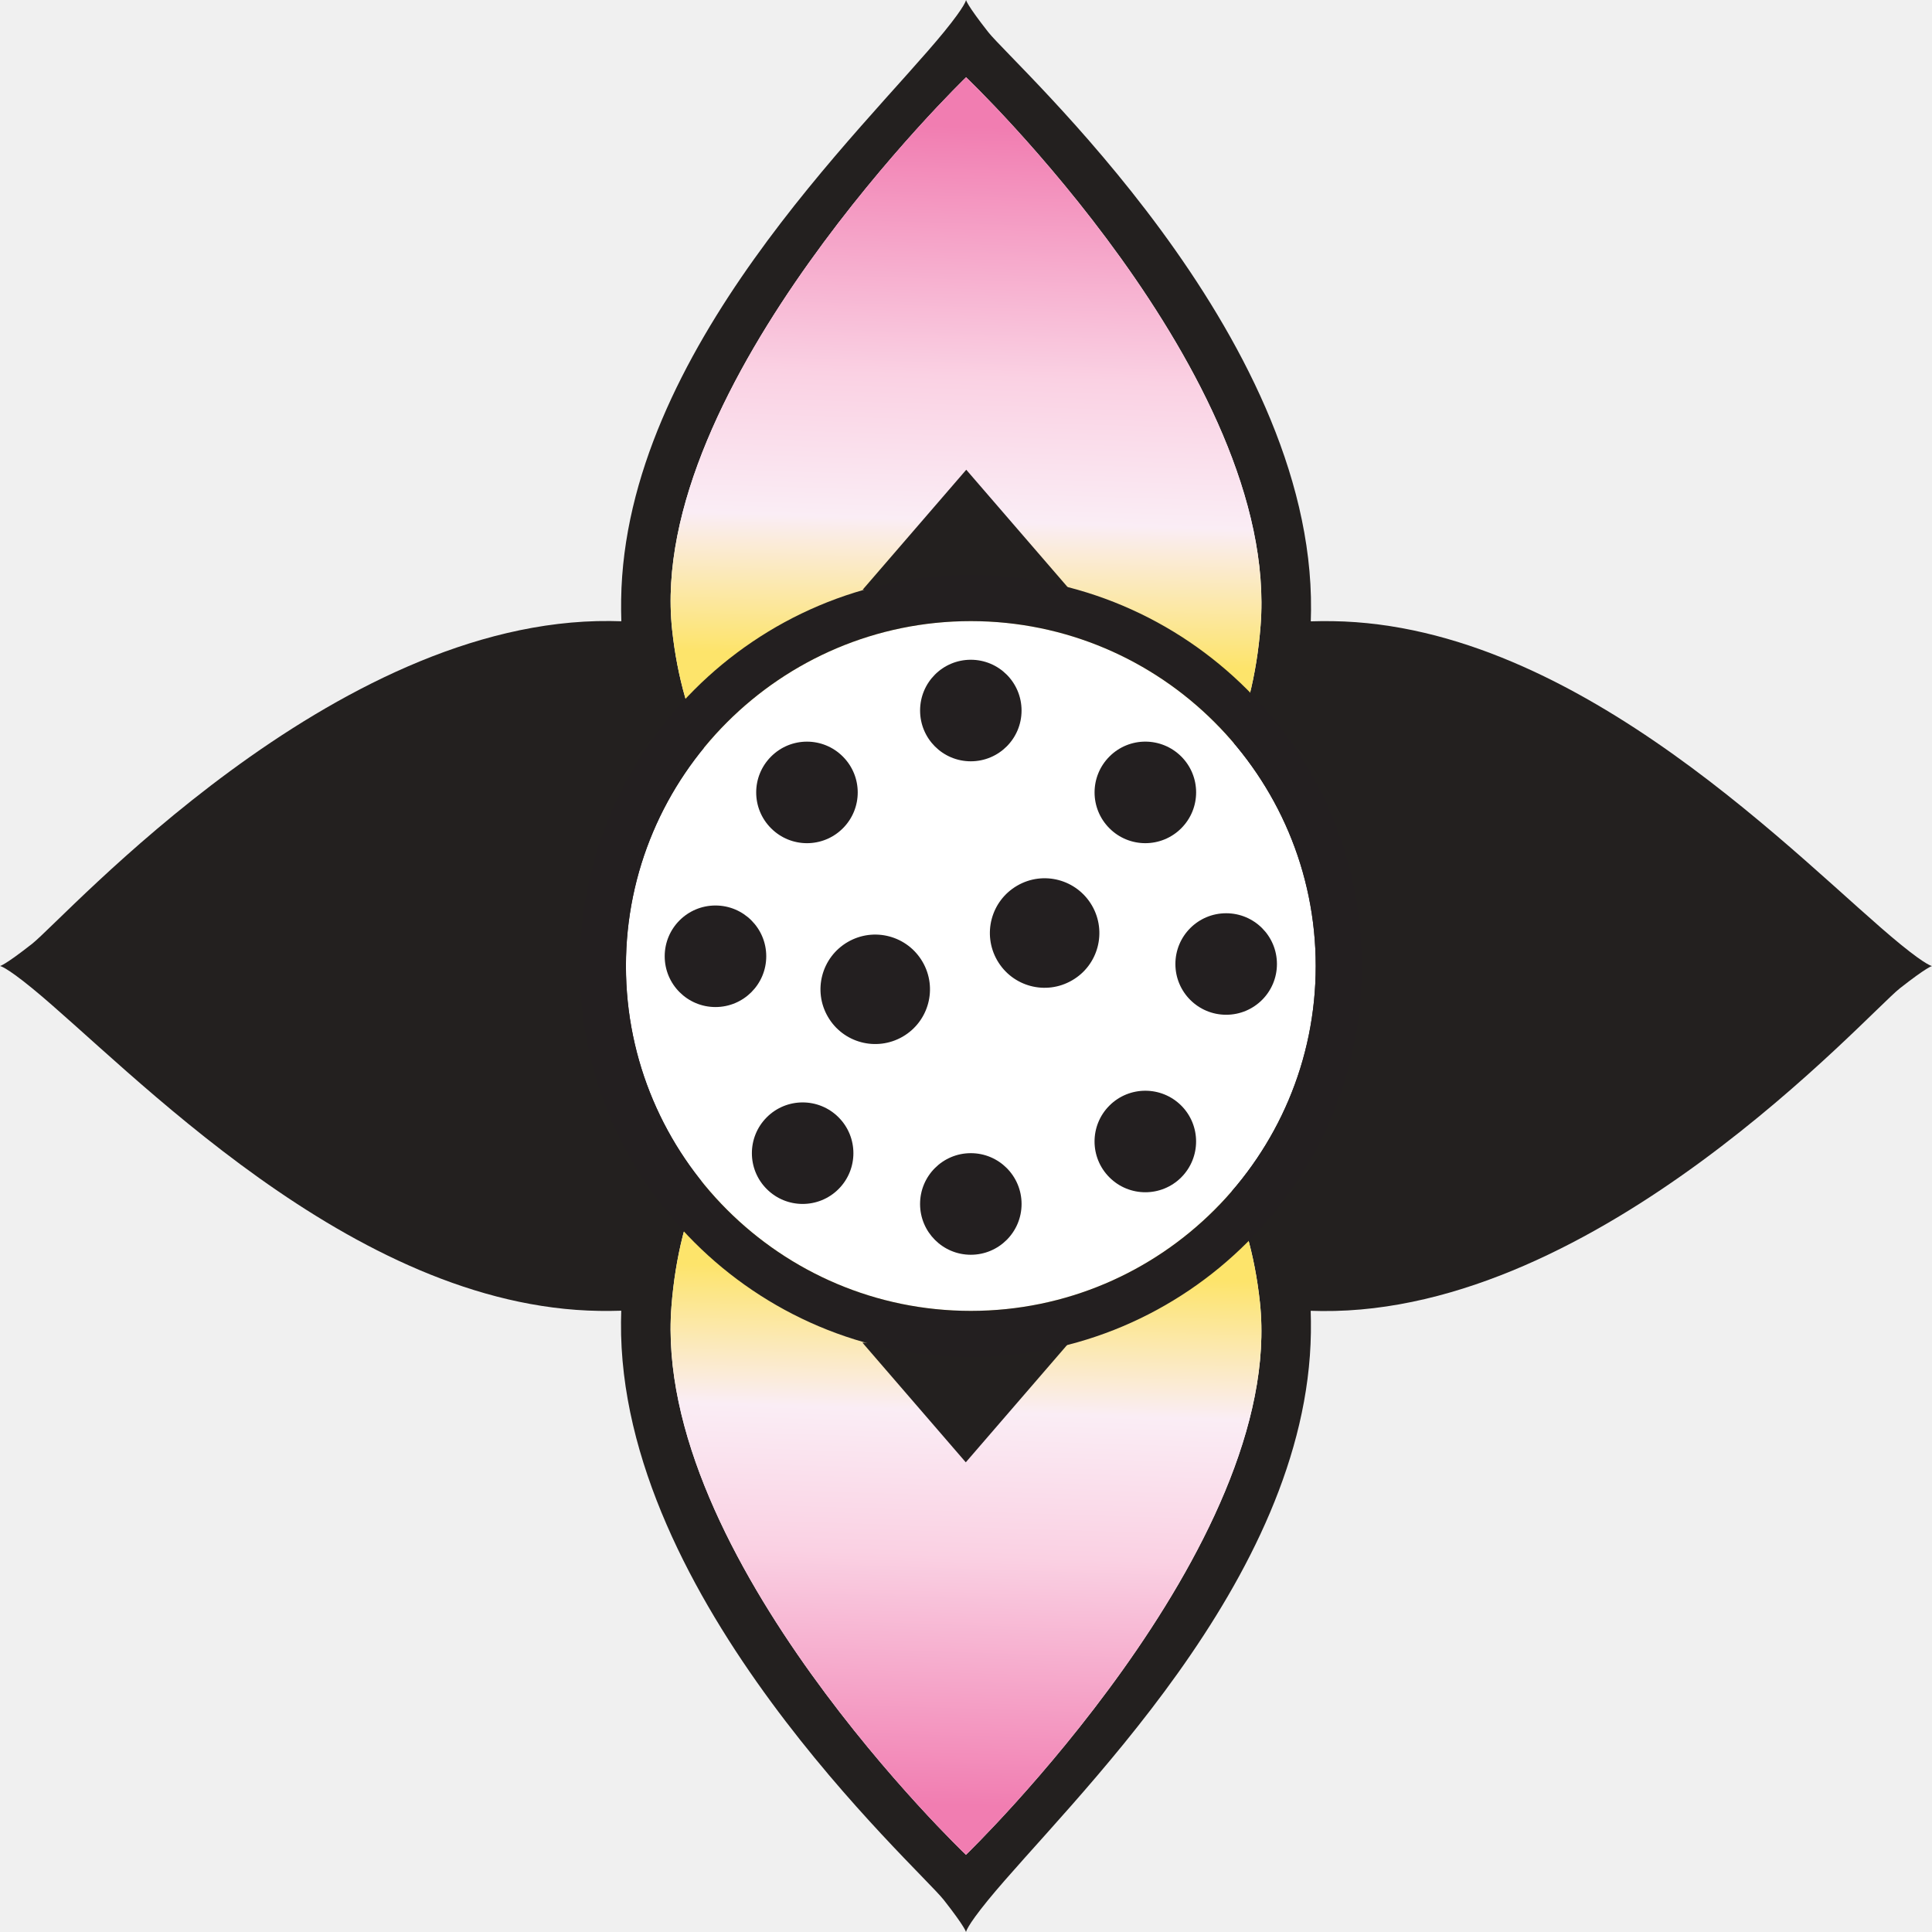
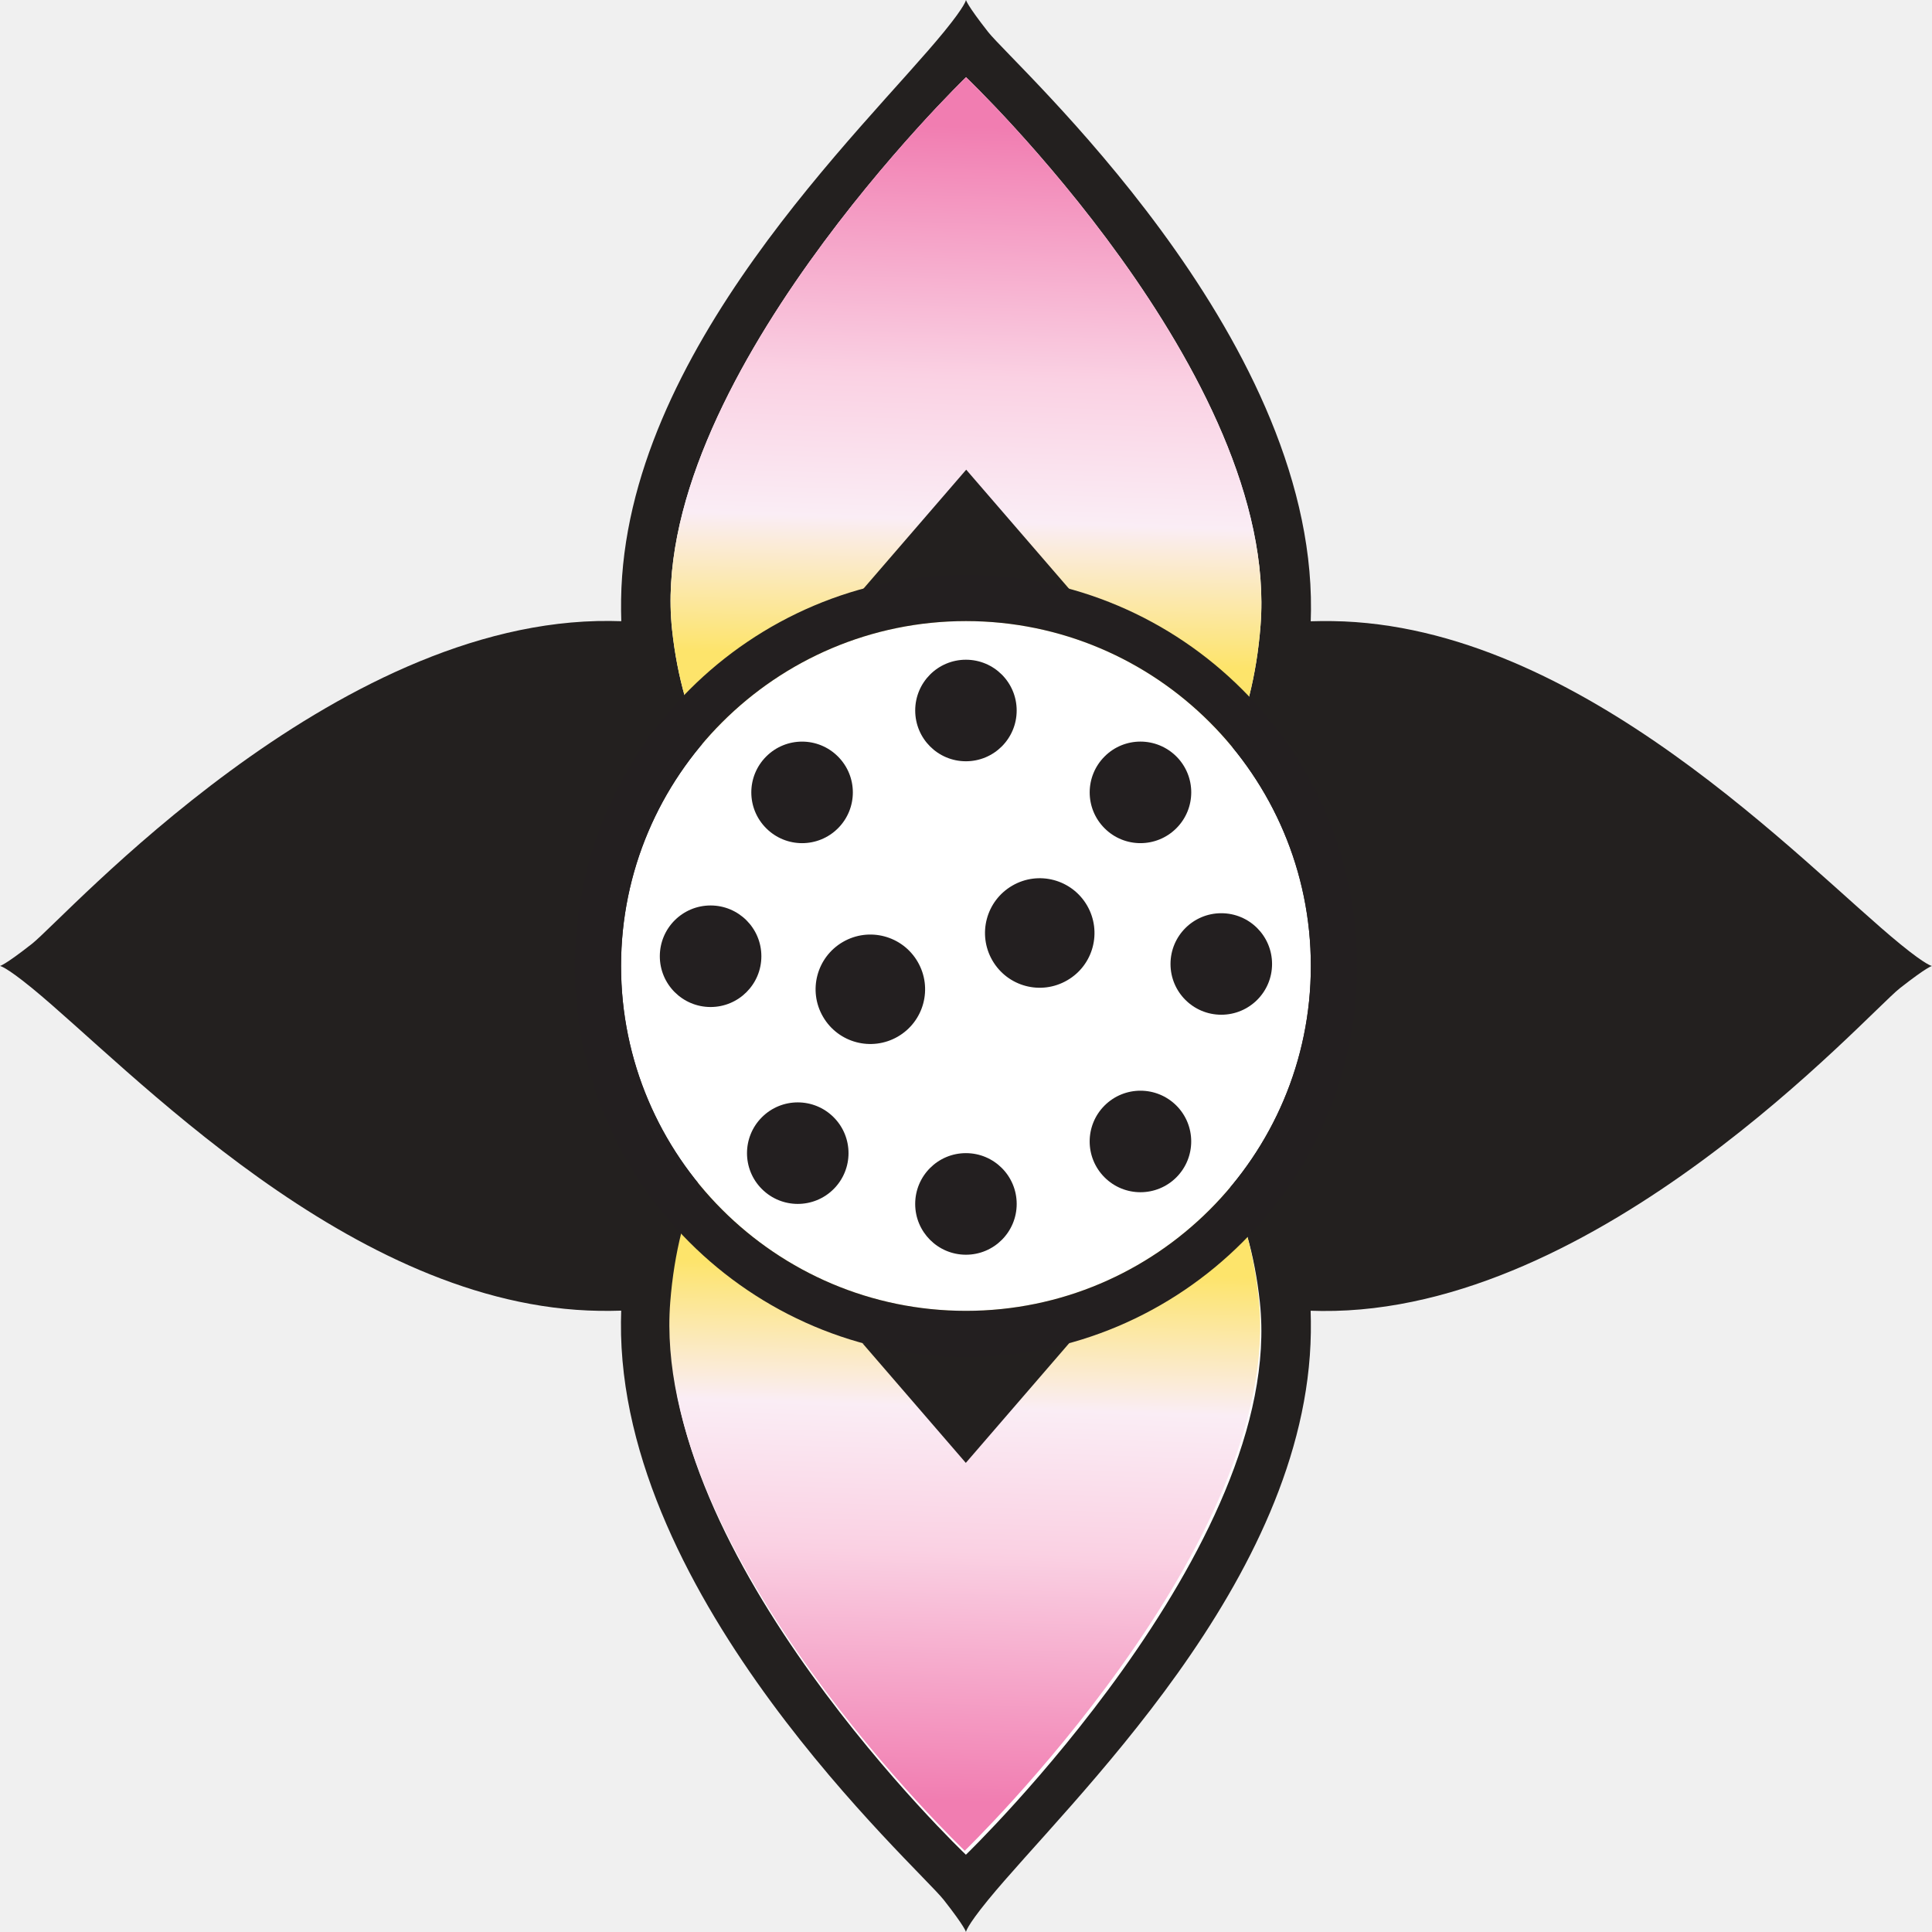
- <svg xmlns="http://www.w3.org/2000/svg" width="100%" height="100%" viewBox="0 0 400 400" version="1.1" xml:space="preserve" style="fill-rule:evenodd;clip-rule:evenodd;stroke-linejoin:round;stroke-miterlimit:2;">
-   <g id="Layer1" transform="matrix(1,0,0,1,1,0)">
-     <g transform="matrix(0,1,-1,0,399.0105,1.002112)">
-       <g transform="matrix(102.6542,102.7132,102.7132,-102.6542,151.0281,77.30132)">
-         <path d="M-0.143,0.61C-0.143,0.61 -0.138,0.605 -0.133,0.556C-0.115,0.378 -0.133,-0.088 0.114,-0.342C0.59,-0.831 1.304,-0.151 0.82,0.343C0.543,0.625 -0.026,0.593 -0.088,0.6C-0.138,0.606 -0.143,0.61 -0.143,0.61Z" style="fill:rgb(35,32,31);fill-rule:nonzero;" />
+ <svg xmlns="http://www.w3.org/2000/svg" width="400px" height="400px" version="1.1" xml:space="preserve" style="fill-rule:evenodd;clip-rule:evenodd;stroke-linejoin:round;stroke-miterlimit:2;">
+   <g transform="matrix(1,0,0,1,-0.01048,-0.012592)">
+     <g id="Layer1" transform="matrix(1,0,0,1,1,0)">
+       <g transform="matrix(0,1,-1,0,399.0105,1.002112)">
+         <g transform="matrix(102.6542,102.7132,102.7132,-102.6542,151.0281,77.30132)">
+           <path d="M-0.143,0.61C-0.143,0.61 -0.138,0.605 -0.133,0.556C-0.115,0.378 -0.133,-0.088 0.114,-0.342C0.59,-0.831 1.304,-0.151 0.82,0.343C0.543,0.625 -0.026,0.593 -0.088,0.6C-0.138,0.606 -0.143,0.61 -0.143,0.61Z" style="fill:rgb(35,32,31);fill-rule:nonzero;" />
+         </g>
+         <g transform="matrix(-102.6542,-102.7132,-102.7132,102.6542,246.9803,322.7113)">
+           <path d="M-0.143,0.61C-0.143,0.61 -0.138,0.605 -0.133,0.556C-0.115,0.378 -0.133,-0.088 0.114,-0.342C0.59,-0.831 1.304,-0.151 0.82,0.343C0.543,0.625 -0.026,0.593 -0.088,0.6C-0.138,0.606 -0.143,0.61 -0.143,0.61Z" style="fill:rgb(35,32,31);fill-rule:nonzero;" />
+         </g>
      </g>
-       <g transform="matrix(-102.6542,-102.7132,-102.7132,102.6542,246.9803,322.7113)">
-         <path d="M-0.143,0.61C-0.143,0.61 -0.138,0.605 -0.133,0.556C-0.115,0.378 -0.133,-0.088 0.114,-0.342C0.59,-0.831 1.304,-0.151 0.82,0.343C0.543,0.625 -0.026,0.593 -0.088,0.6C-0.138,0.606 -0.143,0.61 -0.143,0.61Z" style="fill:rgb(35,32,31);fill-rule:nonzero;" />
+       <g transform="matrix(-1.329218,0,-0,-1.329218,464.8211,400.0084)">
+         <g transform="matrix(77.22901,77.27336,77.27336,-77.22901,163.8864,58.1523)">
+           <path d="M-0.143,0.61C-0.143,0.61 -0.138,0.605 -0.133,0.556C-0.115,0.378 -0.133,-0.088 0.114,-0.342C0.59,-0.831 1.304,-0.151 0.82,0.343C0.543,0.625 -0.026,0.593 -0.088,0.6C-0.138,0.606 -0.143,0.61 -0.143,0.61Z" style="fill:rgb(35,32,31);fill-rule:nonzero;" />
+         </g>
+         <g transform="matrix(66.69147,66.72977,66.72977,-66.69147,168.823,58.78857)">
+           <path d="M-0.117,0.584C-0.117,0.584 -0.13,-0.15 0.185,-0.404C0.682,-0.805 1.299,-0.216 0.867,0.288C0.598,0.602 -0.117,0.584 -0.117,0.584Z" style="fill:white;fill-rule:nonzero;" />
+         </g>
+         <g transform="matrix(66.69147,66.72977,66.72977,-66.69147,169.0061,59.41113)">
+           <path d="M-0.117,0.584C-0.117,0.584 -0.13,-0.15 0.185,-0.404C0.682,-0.805 1.299,-0.216 0.867,0.288C0.598,0.602 -0.117,0.584 -0.117,0.584Z" style="fill:url(#_Linear1);fill-rule:nonzero;" />
+         </g>
+         <g transform="matrix(-30.84769,-0.008856,-0.008856,30.84769,216.5659,82.97394)">
+           <path d="M0.537,-0.321L0.015,0.283L1.06,0.285L0.537,-0.321Z" style="fill:rgb(35,32,31);fill-rule:nonzero;" />
+         </g>
      </g>
-     </g>
-     <g transform="matrix(-1.329218,0,-0,-1.329218,464.8211,400.0084)">
-       <g transform="matrix(77.22901,77.27336,77.27336,-77.22901,163.8864,58.1523)">
-         <path d="M-0.143,0.61C-0.143,0.61 -0.138,0.605 -0.133,0.556C-0.115,0.378 -0.133,-0.088 0.114,-0.342C0.59,-0.831 1.304,-0.151 0.82,0.343C0.543,0.625 -0.026,0.593 -0.088,0.6C-0.138,0.606 -0.143,0.61 -0.143,0.61Z" style="fill:rgb(35,32,31);fill-rule:nonzero;" />
+       <g transform="matrix(1.329218,0,0,1.329218,-66.81276,0.004223)">
+         <g transform="matrix(77.22901,77.27336,77.27336,-77.22901,163.8864,58.1523)">
+           <path d="M-0.143,0.61C-0.143,0.61 -0.138,0.605 -0.133,0.556C-0.115,0.378 -0.133,-0.088 0.114,-0.342C0.59,-0.831 1.304,-0.151 0.82,0.343C0.543,0.625 -0.026,0.593 -0.088,0.6C-0.138,0.606 -0.143,0.61 -0.143,0.61Z" style="fill:rgb(35,32,31);fill-rule:nonzero;" />
+         </g>
+         <g transform="matrix(66.69147,66.72977,66.72977,-66.69147,168.823,58.78857)">
+           <path d="M-0.117,0.584C-0.117,0.584 -0.13,-0.15 0.185,-0.404C0.682,-0.805 1.299,-0.216 0.867,0.288C0.598,0.602 -0.117,0.584 -0.117,0.584Z" style="fill:white;fill-rule:nonzero;" />
+         </g>
+         <g transform="matrix(66.69147,66.72977,66.72977,-66.69147,168.823,58.78857)">
+           <path d="M-0.117,0.584C-0.117,0.584 -0.13,-0.15 0.185,-0.404C0.682,-0.805 1.299,-0.216 0.867,0.288C0.598,0.602 -0.117,0.584 -0.117,0.584Z" style="fill:url(#_Linear2);fill-rule:nonzero;" />
+         </g>
+         <g transform="matrix(-30.84769,-0.008856,-0.008856,30.84769,216.5787,83.07146)">
+           <path d="M0.537,-0.321L0.015,0.283L1.06,0.285L0.537,-0.321Z" style="fill:rgb(35,32,31);fill-rule:nonzero;" />
+         </g>
      </g>
-       <g transform="matrix(66.69147,66.72977,66.72977,-66.69147,168.823,58.78857)">
-         <path d="M-0.117,0.584C-0.117,0.584 -0.13,-0.15 0.185,-0.404C0.682,-0.805 1.299,-0.216 0.867,0.288C0.598,0.602 -0.117,0.584 -0.117,0.584Z" style="fill:white;fill-rule:nonzero;" />
-       </g>
-       <g transform="matrix(66.69147,66.72977,66.72977,-66.69147,168.823,58.78857)">
-         <path d="M-0.117,0.584C-0.117,0.584 -0.13,-0.15 0.185,-0.404C0.682,-0.805 1.299,-0.216 0.867,0.288C0.598,0.602 -0.117,0.584 -0.117,0.584Z" style="fill:url(#_Linear1);fill-rule:nonzero;" />
-       </g>
-       <g transform="matrix(-30.84769,-0.008856,-0.008856,30.84769,216.5787,83.07146)">
-         <path d="M0.537,-0.321L0.015,0.283L1.06,0.285L0.537,-0.321Z" style="fill:rgb(35,32,31);fill-rule:nonzero;" />
-       </g>
-     </g>
-     <g transform="matrix(1.329218,0,0,1.329218,-66.81276,0.004223)">
-       <g transform="matrix(77.22901,77.27336,77.27336,-77.22901,163.8864,58.1523)">
-         <path d="M-0.143,0.61C-0.143,0.61 -0.138,0.605 -0.133,0.556C-0.115,0.378 -0.133,-0.088 0.114,-0.342C0.59,-0.831 1.304,-0.151 0.82,0.343C0.543,0.625 -0.026,0.593 -0.088,0.6C-0.138,0.606 -0.143,0.61 -0.143,0.61Z" style="fill:rgb(35,32,31);fill-rule:nonzero;" />
-       </g>
-       <g transform="matrix(66.69147,66.72977,66.72977,-66.69147,168.823,58.78857)">
-         <path d="M-0.117,0.584C-0.117,0.584 -0.13,-0.15 0.185,-0.404C0.682,-0.805 1.299,-0.216 0.867,0.288C0.598,0.602 -0.117,0.584 -0.117,0.584Z" style="fill:white;fill-rule:nonzero;" />
-       </g>
-       <g transform="matrix(66.69147,66.72977,66.72977,-66.69147,168.823,58.78857)">
-         <path d="M-0.117,0.584C-0.117,0.584 -0.13,-0.15 0.185,-0.404C0.682,-0.805 1.299,-0.216 0.867,0.288C0.598,0.602 -0.117,0.584 -0.117,0.584Z" style="fill:url(#_Linear2);fill-rule:nonzero;" />
-       </g>
-       <g transform="matrix(-30.84769,-0.008856,-0.008856,30.84769,216.5787,83.07146)">
-         <path d="M0.537,-0.321L0.015,0.283L1.06,0.285L0.537,-0.321Z" style="fill:rgb(35,32,31);fill-rule:nonzero;" />
-       </g>
-     </g>
-     <g>
-       <g transform="matrix(-8.342978,0,0,8.342978,200,271.4075)">
-         <path d="M0,-17.118C4.719,-17.118 8.559,-13.278 8.559,-8.558C8.559,-3.84 4.719,0 0,0C-4.719,0 -8.559,-3.84 -8.559,-8.558C-8.559,-13.278 -4.719,-17.118 0,-17.118" style="fill:white;fill-rule:nonzero;" />
-       </g>
-       <g transform="matrix(8.342978,0,0,8.342978,200,280.9644)">
-         <path d="M0,-19.409C-5.351,-19.409 -9.705,-15.055 -9.705,-9.704C-9.705,-4.354 -5.351,0 0,0C5.351,0 9.705,-4.354 9.705,-9.704C9.705,-15.055 5.351,-19.409 0,-19.409M0,-1.146C-4.719,-1.146 -8.559,-4.985 -8.559,-9.704C-8.559,-14.424 -4.719,-18.263 0,-18.263C4.719,-18.263 8.559,-14.424 8.559,-9.704C8.559,-4.985 4.719,-1.146 0,-1.146" style="fill:rgb(35,31,32);fill-rule:nonzero;" />
-       </g>
-       <g transform="matrix(0,-8.342978,-8.342978,0,199.9983,136.6034)">
-         <path d="M-1.259,-1.259C-1.955,-1.259 -2.519,-0.696 -2.519,0.001C-2.519,0.697 -1.955,1.259 -1.259,1.259C-0.563,1.259 0.001,0.697 0.001,0.001C0.001,-0.696 -0.563,-1.259 -1.259,-1.259" style="fill:rgb(35,31,32);fill-rule:nonzero;" />
-       </g>
-       <g transform="matrix(0,-8.342978,-8.342978,0,200.0025,238.7598)">
-         <path d="M-1.26,-1.259C-0.564,-1.259 0.001,-0.696 0.001,0.001C0.001,0.697 -0.564,1.26 -1.26,1.26C-1.955,1.26 -2.52,0.697 -2.52,0.001C-2.52,-0.696 -1.955,-1.259 -1.26,-1.259" style="fill:rgb(35,31,32);fill-rule:nonzero;" />
-       </g>
-       <g transform="matrix(-8.342978,0,0,8.342978,147.1314,208.4982)">
-         <path d="M0,-2.52C-0.695,-2.52 -1.26,-1.957 -1.26,-1.26C-1.26,-0.564 -0.695,0 0,0C0.696,0 1.26,-0.564 1.26,-1.26C1.26,-1.957 0.696,-2.52 0,-2.52" style="fill:rgb(35,31,32);fill-rule:nonzero;" />
-       </g>
-       <g transform="matrix(-8.342978,0,0,8.342978,252.8644,210.095)">
-         <path d="M0,-2.519C0.696,-2.519 1.26,-1.956 1.26,-1.259C1.26,-0.563 0.696,0 0,0C-0.696,0 -1.26,-0.563 -1.26,-1.259C-1.26,-1.956 -0.696,-2.519 0,-2.519" style="fill:rgb(35,31,32);fill-rule:nonzero;" />
-       </g>
-       <g transform="matrix(-5.899376,-5.899376,-5.899376,5.899376,155.564,164.0551)">
-         <path d="M-0.892,-2.149C-1.588,-2.149 -2.151,-1.586 -2.151,-0.89C-2.151,-0.194 -1.588,0.369 -0.892,0.369C-0.195,0.37 0.368,-0.193 0.368,-0.891C0.368,-1.587 -0.195,-2.15 -0.892,-2.149" style="fill:rgb(35,31,32);fill-rule:nonzero;" />
-       </g>
-       <g transform="matrix(-5.899376,-5.899376,-5.899376,5.899376,225.6111,236.3366)">
-         <path d="M-0.891,-2.152C-0.196,-2.151 0.368,-1.588 0.369,-0.892C0.369,-0.196 -0.194,0.368 -0.891,0.368C-1.587,0.368 -2.151,-0.196 -2.151,-0.892C-2.15,-1.588 -1.586,-2.152 -0.891,-2.152" style="fill:rgb(35,31,32);fill-rule:nonzero;" />
-       </g>
-       <g transform="matrix(-5.899376,5.899376,5.899376,5.899376,175.6874,238.7531)">
-         <path d="M0.891,-2.15C0.195,-2.151 -0.369,-1.586 -0.369,-0.891C-0.369,-0.195 0.195,0.369 0.891,0.369C1.586,0.369 2.151,-0.195 2.15,-0.891C2.151,-1.586 1.586,-2.15 0.891,-2.15" style="fill:rgb(35,31,32);fill-rule:nonzero;" />
-       </g>
-       <g transform="matrix(-7.216936,4.185823,4.185823,7.216936,190.0413,210.457)">
-         <path d="M0.681,-2.533C-0.069,-2.533 -0.677,-1.926 -0.677,-1.174C-0.677,-0.424 -0.07,0.183 0.681,0.183C1.432,0.182 2.04,-0.426 2.039,-1.176C2.04,-1.926 1.431,-2.533 0.681,-2.533" style="fill:rgb(35,31,32);fill-rule:nonzero;" />
-       </g>
-       <g transform="matrix(-5.89772,5.901032,5.901032,5.89772,246.6423,164.0517)">
-         <path d="M0.891,-2.15C1.587,-2.15 2.151,-1.587 2.151,-0.891C2.152,-0.195 1.588,0.369 0.891,0.369C0.195,0.369 -0.369,-0.194 -0.369,-0.89C-0.368,-1.586 0.194,-2.151 0.891,-2.15" style="fill:rgb(35,31,32);fill-rule:nonzero;" />
-       </g>
-       <g transform="matrix(-7.216936,4.185823,4.185823,7.216936,225.1181,198.8055)">
-         <path d="M0.681,-2.534C1.432,-2.534 2.039,-1.927 2.04,-1.176C2.04,-0.424 1.433,0.183 0.681,0.182C-0.068,0.184 -0.676,-0.424 -0.677,-1.175C-0.677,-1.927 -0.069,-2.535 0.681,-2.534" style="fill:rgb(35,31,32);fill-rule:nonzero;" />
+       <g transform="matrix(1,0,0,1,-1,0.006296)">
+         <g transform="matrix(-8.342978,0,0,8.342978,200,271.4075)">
+           <path d="M0,-17.118C4.719,-17.118 8.559,-13.278 8.559,-8.558C8.559,-3.84 4.719,0 0,0C-4.719,0 -8.559,-3.84 -8.559,-8.558C-8.559,-13.278 -4.719,-17.118 0,-17.118" style="fill:white;fill-rule:nonzero;" />
+         </g>
+         <g transform="matrix(8.342978,0,0,8.342978,200,280.9644)">
+           <path d="M0,-19.409C-5.351,-19.409 -9.705,-15.055 -9.705,-9.704C-9.705,-4.354 -5.351,0 0,0C5.351,0 9.705,-4.354 9.705,-9.704C9.705,-15.055 5.351,-19.409 0,-19.409M0,-1.146C-4.719,-1.146 -8.559,-4.985 -8.559,-9.704C-8.559,-14.424 -4.719,-18.263 0,-18.263C4.719,-18.263 8.559,-14.424 8.559,-9.704C8.559,-4.985 4.719,-1.146 0,-1.146" style="fill:rgb(35,31,32);fill-rule:nonzero;" />
+         </g>
+         <g transform="matrix(0,-8.342978,-8.342978,0,199.9983,136.6034)">
+           <path d="M-1.259,-1.259C-1.955,-1.259 -2.519,-0.696 -2.519,0.001C-2.519,0.697 -1.955,1.259 -1.259,1.259C-0.563,1.259 0.001,0.697 0.001,0.001C0.001,-0.696 -0.563,-1.259 -1.259,-1.259" style="fill:rgb(35,31,32);fill-rule:nonzero;" />
+         </g>
+         <g transform="matrix(0,-8.342978,-8.342978,0,200.0025,238.7598)">
+           <path d="M-1.26,-1.259C-0.564,-1.259 0.001,-0.696 0.001,0.001C0.001,0.697 -0.564,1.26 -1.26,1.26C-1.955,1.26 -2.52,0.697 -2.52,0.001C-2.52,-0.696 -1.955,-1.259 -1.26,-1.259" style="fill:rgb(35,31,32);fill-rule:nonzero;" />
+         </g>
+         <g transform="matrix(-8.342978,0,0,8.342978,147.1314,208.4982)">
+           <path d="M0,-2.52C-0.695,-2.52 -1.26,-1.957 -1.26,-1.26C-1.26,-0.564 -0.695,0 0,0C0.696,0 1.26,-0.564 1.26,-1.26C1.26,-1.957 0.696,-2.52 0,-2.52" style="fill:rgb(35,31,32);fill-rule:nonzero;" />
+         </g>
+         <g transform="matrix(-8.342978,0,0,8.342978,252.8644,210.095)">
+           <path d="M0,-2.519C0.696,-2.519 1.26,-1.956 1.26,-1.259C1.26,-0.563 0.696,0 0,0C-0.696,0 -1.26,-0.563 -1.26,-1.259C-1.26,-1.956 -0.696,-2.519 0,-2.519" style="fill:rgb(35,31,32);fill-rule:nonzero;" />
+         </g>
+         <g transform="matrix(-5.899376,-5.899376,-5.899376,5.899376,155.564,164.0551)">
+           <path d="M-0.892,-2.149C-1.588,-2.149 -2.151,-1.586 -2.151,-0.89C-2.151,-0.194 -1.588,0.369 -0.892,0.369C-0.195,0.37 0.368,-0.193 0.368,-0.891C0.368,-1.587 -0.195,-2.15 -0.892,-2.149" style="fill:rgb(35,31,32);fill-rule:nonzero;" />
+         </g>
+         <g transform="matrix(-5.899376,-5.899376,-5.899376,5.899376,225.6111,236.3366)">
+           <path d="M-0.891,-2.152C-0.196,-2.151 0.368,-1.588 0.369,-0.892C0.369,-0.196 -0.194,0.368 -0.891,0.368C-1.587,0.368 -2.151,-0.196 -2.151,-0.892C-2.15,-1.588 -1.586,-2.152 -0.891,-2.152" style="fill:rgb(35,31,32);fill-rule:nonzero;" />
+         </g>
+         <g transform="matrix(-5.899376,5.899376,5.899376,5.899376,175.6874,238.7531)">
+           <path d="M0.891,-2.15C0.195,-2.151 -0.369,-1.586 -0.369,-0.891C-0.369,-0.195 0.195,0.369 0.891,0.369C1.586,0.369 2.151,-0.195 2.15,-0.891C2.151,-1.586 1.586,-2.15 0.891,-2.15" style="fill:rgb(35,31,32);fill-rule:nonzero;" />
+         </g>
+         <g transform="matrix(-7.216936,4.185823,4.185823,7.216936,190.0413,210.457)">
+           <path d="M0.681,-2.533C-0.069,-2.533 -0.677,-1.926 -0.677,-1.174C-0.677,-0.424 -0.07,0.183 0.681,0.183C1.432,0.182 2.04,-0.426 2.039,-1.176C2.04,-1.926 1.431,-2.533 0.681,-2.533" style="fill:rgb(35,31,32);fill-rule:nonzero;" />
+         </g>
+         <g transform="matrix(-5.89772,5.901032,5.901032,5.89772,246.6423,164.0517)">
+           <path d="M0.891,-2.15C1.587,-2.15 2.151,-1.587 2.151,-0.891C2.152,-0.195 1.588,0.369 0.891,0.369C0.195,0.369 -0.369,-0.194 -0.369,-0.89C-0.368,-1.586 0.194,-2.151 0.891,-2.15" style="fill:rgb(35,31,32);fill-rule:nonzero;" />
+         </g>
+         <g transform="matrix(-7.216936,4.185823,4.185823,7.216936,225.1181,198.8055)">
+           <path d="M0.681,-2.534C1.432,-2.534 2.039,-1.927 2.04,-1.176C2.04,-0.424 1.433,0.183 0.681,0.182C-0.068,0.184 -0.676,-0.424 -0.677,-1.175C-0.677,-1.927 -0.069,-2.535 0.681,-2.534" style="fill:rgb(35,31,32);fill-rule:nonzero;" />
+         </g>
      </g>
    </g>
  </g>
  <defs>
    <linearGradient id="_Linear1" x1="0" y1="0" x2="1" y2="0" gradientUnits="userSpaceOnUse" gradientTransform="matrix(-0.606942,0.639454,0.639454,0.606942,0.563299,-0.095826)">
      <stop offset="0" style="stop-color:rgb(253,228,107);stop-opacity:1" />
      <stop offset="0.26" style="stop-color:rgb(250,237,245);stop-opacity:1" />
      <stop offset="0.53" style="stop-color:rgb(250,209,227);stop-opacity:1" />
      <stop offset="1" style="stop-color:rgb(241,125,177);stop-opacity:1" />
    </linearGradient>
    <linearGradient id="_Linear2" x1="0" y1="0" x2="1" y2="0" gradientUnits="userSpaceOnUse" gradientTransform="matrix(-0.606942,0.639454,0.639454,0.606942,0.563299,-0.095826)">
      <stop offset="0" style="stop-color:rgb(253,228,107);stop-opacity:1" />
      <stop offset="0.26" style="stop-color:rgb(250,237,245);stop-opacity:1" />
      <stop offset="0.53" style="stop-color:rgb(250,209,227);stop-opacity:1" />
      <stop offset="1" style="stop-color:rgb(241,125,177);stop-opacity:1" />
    </linearGradient>
  </defs>
</svg>
